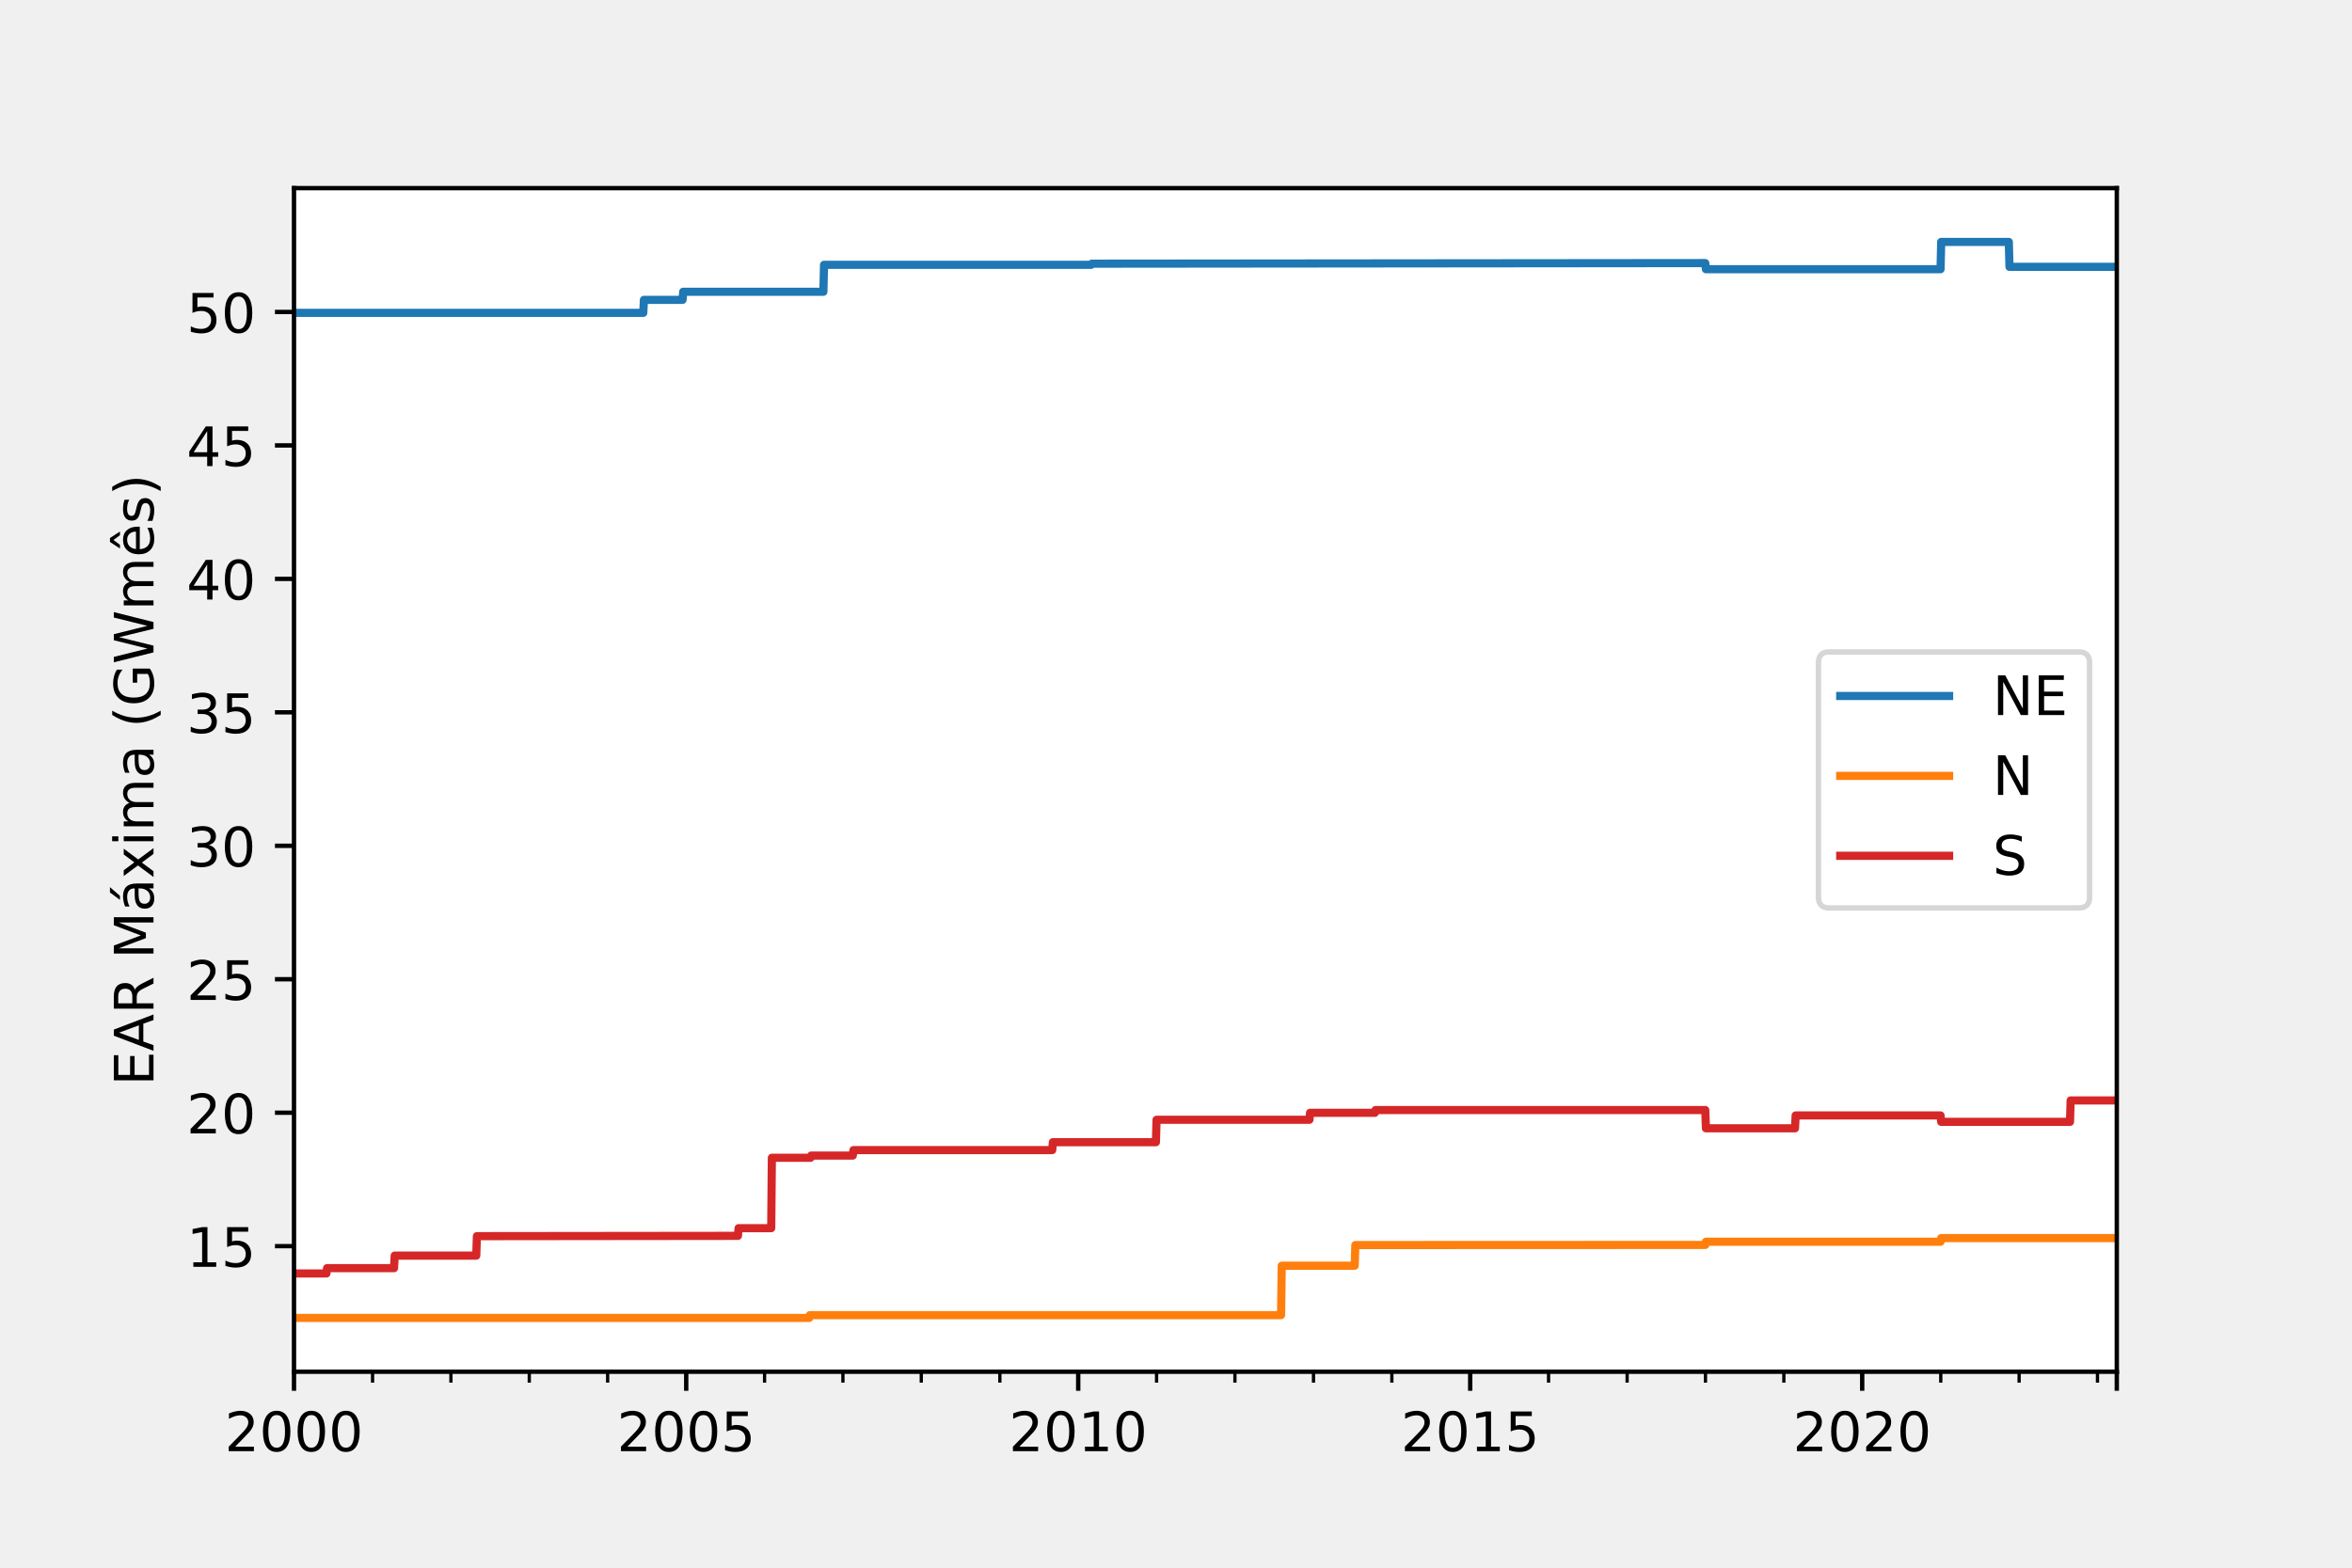
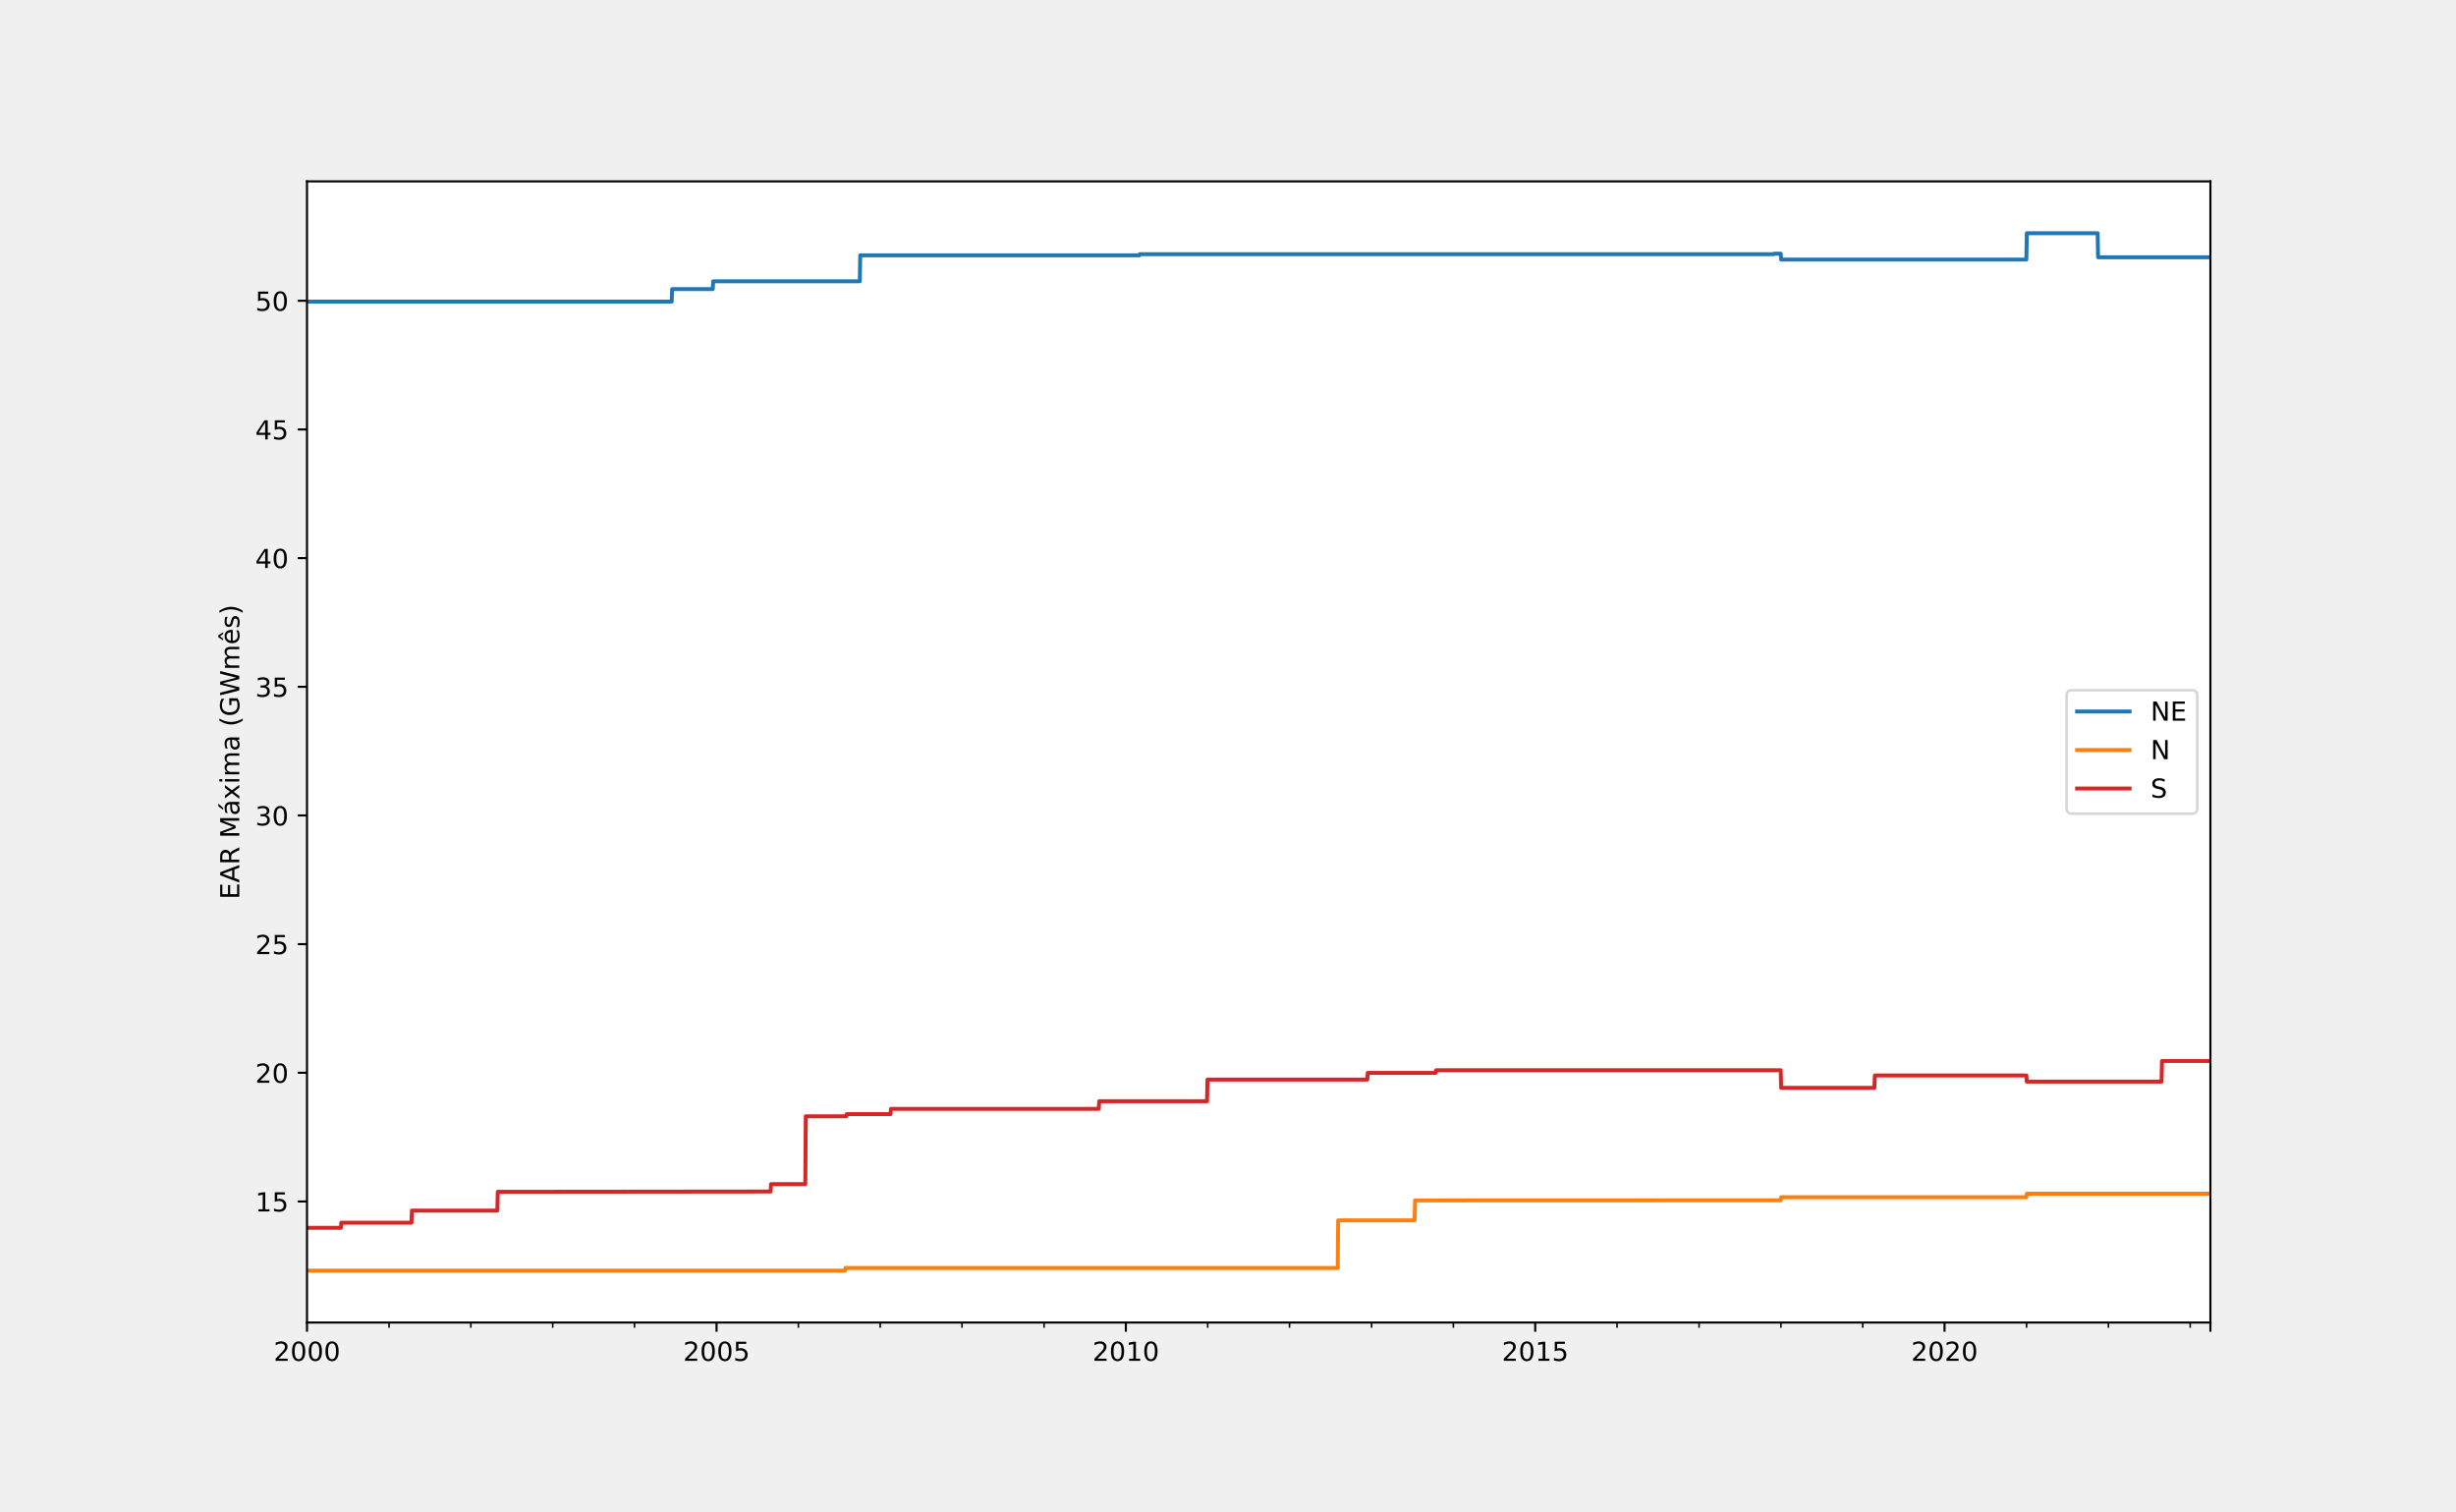
- <svg xmlns="http://www.w3.org/2000/svg" xmlns:xlink="http://www.w3.org/1999/xlink" width="432pt" height="288pt" viewBox="0 0 432 288" version="1.1">
+ <svg xmlns="http://www.w3.org/2000/svg" xmlns:xlink="http://www.w3.org/1999/xlink" width="936pt" height="576pt" viewBox="0 0 936 576" version="1.1">
  <defs>
    <style type="text/css">*{stroke-linejoin: round; stroke-linecap: butt}</style>
  </defs>
  <g id="figure_1">
    <g id="patch_1">
-       <path d="M 0 288  L 432 288  L 432 0  L 0 0  L 0 288  z " style="fill: none" />
+       <path d="M 0 576  L 936 576  L 936 0  L 0 0  L 0 576  z " style="fill: none" />
    </g>
    <g id="axes_1">
      <g id="patch_2">
-         <path d="M 54 252  L 388.8 252  L 388.8 34.56  L 54 34.56  z " style="fill: #ffffff" />
+         <path d="M 117 504  L 842.4 504  L 842.4 69.12  L 117 69.12  z " style="fill: #ffffff" />
      </g>
      <g id="matplotlib.axis_1">
        <g id="xtick_1">
          <g id="line2d_1">
            <defs>
-               <path id="m2368b4400d" d="M 0 0  L 0 3.5  " style="stroke: #000000; stroke-width: 0.8" />
-             </defs>
-             <g>
-               <use xlink:href="#m2368b4400d" x="54" y="252" style="stroke: #000000; stroke-width: 0.8" />
+               <path id="m446f9cecd6" d="M 0 0  L 0 3.5  " style="stroke: #000000; stroke-width: 0.8" />
+             </defs>
+             <g>
+               <use xlink:href="#m446f9cecd6" x="117" y="504" style="stroke: #000000; stroke-width: 0.8" />
            </g>
          </g>
          <g id="text_1">
-             <g transform="translate(41.275 266.5984)scale(0.1 -0.1)">
+             <g transform="translate(104.275 518.5984)scale(0.1 -0.1)">
              <defs>
                <path id="DejaVuSans-32" d="M 1228 531  L 3431 531  L 3431 0  L 469 0  L 469 531  Q 828 903 1448 1529  Q 2069 2156 2228 2338  Q 2531 2678 2651 2914  Q 2772 3150 2772 3378  Q 2772 3750 2511 3984  Q 2250 4219 1831 4219  Q 1534 4219 1204 4116  Q 875 4013 500 3803  L 500 4441  Q 881 4594 1212 4672  Q 1544 4750 1819 4750  Q 2544 4750 2975 4387  Q 3406 4025 3406 3419  Q 3406 3131 3298 2873  Q 3191 2616 2906 2266  Q 2828 2175 2409 1742  Q 1991 1309 1228 531  z " transform="scale(0.015625)" />
                <path id="DejaVuSans-30" d="M 2034 4250  Q 1547 4250 1301 3770  Q 1056 3291 1056 2328  Q 1056 1369 1301 889  Q 1547 409 2034 409  Q 2525 409 2770 889  Q 3016 1369 3016 2328  Q 3016 3291 2770 3770  Q 2525 4250 2034 4250  z M 2034 4750  Q 2819 4750 3233 4129  Q 3647 3509 3647 2328  Q 3647 1150 3233 529  Q 2819 -91 2034 -91  Q 1250 -91 836 529  Q 422 1150 422 2328  Q 422 3509 836 4129  Q 1250 4750 2034 4750  z " transform="scale(0.015625)" />
              </defs>
              <use xlink:href="#DejaVuSans-32" />
              <use xlink:href="#DejaVuSans-30" x="63.623" />
              <use xlink:href="#DejaVuSans-30" x="127.246" />
              <use xlink:href="#DejaVuSans-30" x="190.869" />
            </g>
          </g>
        </g>
        <g id="xtick_2">
          <g id="line2d_2">
            <g>
-               <use xlink:href="#m2368b4400d" x="126.039" y="252" style="stroke: #000000; stroke-width: 0.8" />
+               <use xlink:href="#m446f9cecd6" x="273.084" y="504" style="stroke: #000000; stroke-width: 0.8" />
            </g>
          </g>
          <g id="text_2">
-             <g transform="translate(113.3136 266.5984)scale(0.1 -0.1)">
+             <g transform="translate(260.3586 518.5984)scale(0.1 -0.1)">
              <defs>
                <path id="DejaVuSans-35" d="M 691 4666  L 3169 4666  L 3169 4134  L 1269 4134  L 1269 2991  Q 1406 3038 1543 3061  Q 1681 3084 1819 3084  Q 2600 3084 3056 2656  Q 3513 2228 3513 1497  Q 3513 744 3044 326  Q 2575 -91 1722 -91  Q 1428 -91 1123 -41  Q 819 9 494 109  L 494 744  Q 775 591 1075 516  Q 1375 441 1709 441  Q 2250 441 2565 725  Q 2881 1009 2881 1497  Q 2881 1984 2565 2268  Q 2250 2553 1709 2553  Q 1456 2553 1204 2497  Q 953 2441 691 2322  L 691 4666  z " transform="scale(0.015625)" />
              </defs>
              <use xlink:href="#DejaVuSans-32" />
              <use xlink:href="#DejaVuSans-30" x="63.623" />
              <use xlink:href="#DejaVuSans-30" x="127.246" />
              <use xlink:href="#DejaVuSans-35" x="190.869" />
            </g>
          </g>
        </g>
        <g id="xtick_3">
          <g id="line2d_3">
            <g>
-               <use xlink:href="#m2368b4400d" x="198.038" y="252" style="stroke: #000000; stroke-width: 0.8" />
+               <use xlink:href="#m446f9cecd6" x="429.082" y="504" style="stroke: #000000; stroke-width: 0.8" />
            </g>
          </g>
          <g id="text_3">
-             <g transform="translate(185.3127 266.5984)scale(0.1 -0.1)">
+             <g transform="translate(416.3568 518.5984)scale(0.1 -0.1)">
              <defs>
                <path id="DejaVuSans-31" d="M 794 531  L 1825 531  L 1825 4091  L 703 3866  L 703 4441  L 1819 4666  L 2450 4666  L 2450 531  L 3481 531  L 3481 0  L 794 0  L 794 531  z " transform="scale(0.015625)" />
              </defs>
              <use xlink:href="#DejaVuSans-32" />
              <use xlink:href="#DejaVuSans-30" x="63.623" />
              <use xlink:href="#DejaVuSans-31" x="127.246" />
              <use xlink:href="#DejaVuSans-30" x="190.869" />
            </g>
          </g>
        </g>
        <g id="xtick_4">
          <g id="line2d_4">
            <g>
-               <use xlink:href="#m2368b4400d" x="270.037" y="252" style="stroke: #000000; stroke-width: 0.8" />
+               <use xlink:href="#m446f9cecd6" x="585.08" y="504" style="stroke: #000000; stroke-width: 0.8" />
            </g>
          </g>
          <g id="text_4">
-             <g transform="translate(257.3119 266.5984)scale(0.1 -0.1)">
+             <g transform="translate(572.3549 518.5984)scale(0.1 -0.1)">
              <use xlink:href="#DejaVuSans-32" />
              <use xlink:href="#DejaVuSans-30" x="63.623" />
              <use xlink:href="#DejaVuSans-31" x="127.246" />
              <use xlink:href="#DejaVuSans-35" x="190.869" />
            </g>
          </g>
        </g>
        <g id="xtick_5">
          <g id="line2d_5">
            <g>
-               <use xlink:href="#m2368b4400d" x="342.036" y="252" style="stroke: #000000; stroke-width: 0.8" />
+               <use xlink:href="#m446f9cecd6" x="741.078" y="504" style="stroke: #000000; stroke-width: 0.8" />
            </g>
          </g>
          <g id="text_5">
-             <g transform="translate(329.311 266.5984)scale(0.1 -0.1)">
+             <g transform="translate(728.3531 518.5984)scale(0.1 -0.1)">
              <use xlink:href="#DejaVuSans-32" />
              <use xlink:href="#DejaVuSans-30" x="63.623" />
              <use xlink:href="#DejaVuSans-32" x="127.246" />
              <use xlink:href="#DejaVuSans-30" x="190.869" />
            </g>
          </g>
        </g>
        <g id="xtick_6">
          <g id="line2d_6">
            <g>
-               <use xlink:href="#m2368b4400d" x="388.8" y="252" style="stroke: #000000; stroke-width: 0.8" />
+               <use xlink:href="#m446f9cecd6" x="842.4" y="504" style="stroke: #000000; stroke-width: 0.8" />
            </g>
          </g>
        </g>
        <g id="xtick_7">
          <g id="line2d_7">
            <defs>
-               <path id="m891803aba0" d="M 0 0  L 0 2  " style="stroke: #000000; stroke-width: 0.6" />
-             </defs>
-             <g>
-               <use xlink:href="#m891803aba0" x="68.431" y="252" style="stroke: #000000; stroke-width: 0.6" />
+               <path id="mc8b17ec7c9" d="M 0 0  L 0 2  " style="stroke: #000000; stroke-width: 0.6" />
+             </defs>
+             <g>
+               <use xlink:href="#mc8b17ec7c9" x="148.268" y="504" style="stroke: #000000; stroke-width: 0.6" />
            </g>
          </g>
        </g>
        <g id="xtick_8">
          <g id="line2d_8">
            <g>
-               <use xlink:href="#m891803aba0" x="82.823" y="252" style="stroke: #000000; stroke-width: 0.6" />
+               <use xlink:href="#mc8b17ec7c9" x="179.451" y="504" style="stroke: #000000; stroke-width: 0.6" />
            </g>
          </g>
        </g>
        <g id="xtick_9">
          <g id="line2d_9">
            <g>
-               <use xlink:href="#m891803aba0" x="97.215" y="252" style="stroke: #000000; stroke-width: 0.6" />
+               <use xlink:href="#mc8b17ec7c9" x="210.633" y="504" style="stroke: #000000; stroke-width: 0.6" />
            </g>
          </g>
        </g>
        <g id="xtick_10">
          <g id="line2d_10">
            <g>
-               <use xlink:href="#m891803aba0" x="111.607" y="252" style="stroke: #000000; stroke-width: 0.6" />
+               <use xlink:href="#mc8b17ec7c9" x="241.816" y="504" style="stroke: #000000; stroke-width: 0.6" />
            </g>
          </g>
        </g>
        <g id="xtick_11">
          <g id="line2d_11">
            <g>
-               <use xlink:href="#m891803aba0" x="140.431" y="252" style="stroke: #000000; stroke-width: 0.6" />
+               <use xlink:href="#mc8b17ec7c9" x="304.266" y="504" style="stroke: #000000; stroke-width: 0.6" />
            </g>
          </g>
        </g>
        <g id="xtick_12">
          <g id="line2d_12">
            <g>
-               <use xlink:href="#m891803aba0" x="154.822" y="252" style="stroke: #000000; stroke-width: 0.6" />
+               <use xlink:href="#mc8b17ec7c9" x="335.449" y="504" style="stroke: #000000; stroke-width: 0.6" />
            </g>
          </g>
        </g>
        <g id="xtick_13">
          <g id="line2d_13">
            <g>
-               <use xlink:href="#m891803aba0" x="169.214" y="252" style="stroke: #000000; stroke-width: 0.6" />
+               <use xlink:href="#mc8b17ec7c9" x="366.631" y="504" style="stroke: #000000; stroke-width: 0.6" />
            </g>
          </g>
        </g>
        <g id="xtick_14">
          <g id="line2d_14">
            <g>
-               <use xlink:href="#m891803aba0" x="183.646" y="252" style="stroke: #000000; stroke-width: 0.6" />
+               <use xlink:href="#mc8b17ec7c9" x="397.899" y="504" style="stroke: #000000; stroke-width: 0.6" />
            </g>
          </g>
        </g>
        <g id="xtick_15">
          <g id="line2d_15">
            <g>
-               <use xlink:href="#m891803aba0" x="212.43" y="252" style="stroke: #000000; stroke-width: 0.6" />
+               <use xlink:href="#mc8b17ec7c9" x="460.264" y="504" style="stroke: #000000; stroke-width: 0.6" />
            </g>
          </g>
        </g>
        <g id="xtick_16">
          <g id="line2d_16">
            <g>
-               <use xlink:href="#m891803aba0" x="226.822" y="252" style="stroke: #000000; stroke-width: 0.6" />
+               <use xlink:href="#mc8b17ec7c9" x="491.447" y="504" style="stroke: #000000; stroke-width: 0.6" />
            </g>
          </g>
        </g>
        <g id="xtick_17">
          <g id="line2d_17">
            <g>
-               <use xlink:href="#m891803aba0" x="241.253" y="252" style="stroke: #000000; stroke-width: 0.6" />
+               <use xlink:href="#mc8b17ec7c9" x="522.715" y="504" style="stroke: #000000; stroke-width: 0.6" />
            </g>
          </g>
        </g>
        <g id="xtick_18">
          <g id="line2d_18">
            <g>
-               <use xlink:href="#m891803aba0" x="255.645" y="252" style="stroke: #000000; stroke-width: 0.6" />
+               <use xlink:href="#mc8b17ec7c9" x="553.897" y="504" style="stroke: #000000; stroke-width: 0.6" />
            </g>
          </g>
        </g>
        <g id="xtick_19">
          <g id="line2d_19">
            <g>
-               <use xlink:href="#m891803aba0" x="284.429" y="252" style="stroke: #000000; stroke-width: 0.6" />
+               <use xlink:href="#mc8b17ec7c9" x="616.262" y="504" style="stroke: #000000; stroke-width: 0.6" />
            </g>
          </g>
        </g>
        <g id="xtick_20">
          <g id="line2d_20">
            <g>
-               <use xlink:href="#m891803aba0" x="298.86" y="252" style="stroke: #000000; stroke-width: 0.6" />
+               <use xlink:href="#mc8b17ec7c9" x="647.53" y="504" style="stroke: #000000; stroke-width: 0.6" />
            </g>
          </g>
        </g>
        <g id="xtick_21">
          <g id="line2d_21">
            <g>
-               <use xlink:href="#m891803aba0" x="313.252" y="252" style="stroke: #000000; stroke-width: 0.6" />
+               <use xlink:href="#mc8b17ec7c9" x="678.713" y="504" style="stroke: #000000; stroke-width: 0.6" />
            </g>
          </g>
        </g>
        <g id="xtick_22">
          <g id="line2d_22">
            <g>
-               <use xlink:href="#m891803aba0" x="327.644" y="252" style="stroke: #000000; stroke-width: 0.6" />
+               <use xlink:href="#mc8b17ec7c9" x="709.896" y="504" style="stroke: #000000; stroke-width: 0.6" />
            </g>
          </g>
        </g>
        <g id="xtick_23">
          <g id="line2d_23">
            <g>
-               <use xlink:href="#m891803aba0" x="356.467" y="252" style="stroke: #000000; stroke-width: 0.6" />
+               <use xlink:href="#mc8b17ec7c9" x="772.346" y="504" style="stroke: #000000; stroke-width: 0.6" />
            </g>
          </g>
        </g>
        <g id="xtick_24">
          <g id="line2d_24">
            <g>
-               <use xlink:href="#m891803aba0" x="370.859" y="252" style="stroke: #000000; stroke-width: 0.6" />
+               <use xlink:href="#mc8b17ec7c9" x="803.529" y="504" style="stroke: #000000; stroke-width: 0.6" />
            </g>
          </g>
        </g>
        <g id="xtick_25">
          <g id="line2d_25">
            <g>
-               <use xlink:href="#m891803aba0" x="385.251" y="252" style="stroke: #000000; stroke-width: 0.6" />
+               <use xlink:href="#mc8b17ec7c9" x="834.711" y="504" style="stroke: #000000; stroke-width: 0.6" />
            </g>
          </g>
        </g>
      </g>
      <g id="matplotlib.axis_2">
        <g id="ytick_1">
          <g id="line2d_26">
            <defs>
-               <path id="m90413e62f0" d="M 0 0  L -3.5 0  " style="stroke: #000000; stroke-width: 0.8" />
-             </defs>
-             <g>
-               <use xlink:href="#m90413e62f0" x="54" y="228.931" style="stroke: #000000; stroke-width: 0.8" />
+               <path id="md44b82671a" d="M 0 0  L -3.5 0  " style="stroke: #000000; stroke-width: 0.8" />
+             </defs>
+             <g>
+               <use xlink:href="#md44b82671a" x="117" y="457.862" style="stroke: #000000; stroke-width: 0.8" />
            </g>
          </g>
          <g id="text_6">
-             <g transform="translate(34.275 232.7302)scale(0.1 -0.1)">
+             <g transform="translate(97.275 461.6613)scale(0.1 -0.1)">
              <use xlink:href="#DejaVuSans-31" />
              <use xlink:href="#DejaVuSans-35" x="63.623" />
            </g>
          </g>
        </g>
        <g id="ytick_2">
          <g id="line2d_27">
            <g>
-               <use xlink:href="#m90413e62f0" x="54" y="204.414" style="stroke: #000000; stroke-width: 0.8" />
+               <use xlink:href="#md44b82671a" x="117" y="408.828" style="stroke: #000000; stroke-width: 0.8" />
            </g>
          </g>
          <g id="text_7">
-             <g transform="translate(34.275 208.213)scale(0.1 -0.1)">
+             <g transform="translate(97.275 412.6269)scale(0.1 -0.1)">
              <use xlink:href="#DejaVuSans-32" />
              <use xlink:href="#DejaVuSans-30" x="63.623" />
            </g>
          </g>
        </g>
        <g id="ytick_3">
          <g id="line2d_28">
            <g>
-               <use xlink:href="#m90413e62f0" x="54" y="179.897" style="stroke: #000000; stroke-width: 0.8" />
+               <use xlink:href="#md44b82671a" x="117" y="359.793" style="stroke: #000000; stroke-width: 0.8" />
            </g>
          </g>
          <g id="text_8">
-             <g transform="translate(34.275 183.6958)scale(0.1 -0.1)">
+             <g transform="translate(97.275 363.5925)scale(0.1 -0.1)">
              <use xlink:href="#DejaVuSans-32" />
              <use xlink:href="#DejaVuSans-35" x="63.623" />
            </g>
          </g>
        </g>
        <g id="ytick_4">
          <g id="line2d_29">
            <g>
-               <use xlink:href="#m90413e62f0" x="54" y="155.379" style="stroke: #000000; stroke-width: 0.8" />
+               <use xlink:href="#md44b82671a" x="117" y="310.759" style="stroke: #000000; stroke-width: 0.8" />
            </g>
          </g>
          <g id="text_9">
-             <g transform="translate(34.275 159.1787)scale(0.1 -0.1)">
+             <g transform="translate(97.275 314.5581)scale(0.1 -0.1)">
              <defs>
                <path id="DejaVuSans-33" d="M 2597 2516  Q 3050 2419 3304 2112  Q 3559 1806 3559 1356  Q 3559 666 3084 287  Q 2609 -91 1734 -91  Q 1441 -91 1130 -33  Q 819 25 488 141  L 488 750  Q 750 597 1062 519  Q 1375 441 1716 441  Q 2309 441 2620 675  Q 2931 909 2931 1356  Q 2931 1769 2642 2001  Q 2353 2234 1838 2234  L 1294 2234  L 1294 2753  L 1863 2753  Q 2328 2753 2575 2939  Q 2822 3125 2822 3475  Q 2822 3834 2567 4026  Q 2313 4219 1838 4219  Q 1578 4219 1281 4162  Q 984 4106 628 3988  L 628 4550  Q 988 4650 1302 4700  Q 1616 4750 1894 4750  Q 2613 4750 3031 4423  Q 3450 4097 3450 3541  Q 3450 3153 3228 2886  Q 3006 2619 2597 2516  z " transform="scale(0.015625)" />
              </defs>
              <use xlink:href="#DejaVuSans-33" />
              <use xlink:href="#DejaVuSans-30" x="63.623" />
            </g>
          </g>
        </g>
        <g id="ytick_5">
          <g id="line2d_30">
            <g>
-               <use xlink:href="#m90413e62f0" x="54" y="130.862" style="stroke: #000000; stroke-width: 0.8" />
+               <use xlink:href="#md44b82671a" x="117" y="261.724" style="stroke: #000000; stroke-width: 0.8" />
            </g>
          </g>
          <g id="text_10">
-             <g transform="translate(34.275 134.6615)scale(0.1 -0.1)">
+             <g transform="translate(97.275 265.5237)scale(0.1 -0.1)">
              <use xlink:href="#DejaVuSans-33" />
              <use xlink:href="#DejaVuSans-35" x="63.623" />
            </g>
          </g>
        </g>
        <g id="ytick_6">
          <g id="line2d_31">
            <g>
-               <use xlink:href="#m90413e62f0" x="54" y="106.345" style="stroke: #000000; stroke-width: 0.8" />
+               <use xlink:href="#md44b82671a" x="117" y="212.69" style="stroke: #000000; stroke-width: 0.8" />
            </g>
          </g>
          <g id="text_11">
-             <g transform="translate(34.275 110.1443)scale(0.1 -0.1)">
+             <g transform="translate(97.275 216.4893)scale(0.1 -0.1)">
              <defs>
                <path id="DejaVuSans-34" d="M 2419 4116  L 825 1625  L 2419 1625  L 2419 4116  z M 2253 4666  L 3047 4666  L 3047 1625  L 3713 1625  L 3713 1100  L 3047 1100  L 3047 0  L 2419 0  L 2419 1100  L 313 1100  L 313 1709  L 2253 4666  z " transform="scale(0.015625)" />
              </defs>
              <use xlink:href="#DejaVuSans-34" />
              <use xlink:href="#DejaVuSans-30" x="63.623" />
            </g>
          </g>
        </g>
        <g id="ytick_7">
          <g id="line2d_32">
            <g>
-               <use xlink:href="#m90413e62f0" x="54" y="81.828" style="stroke: #000000; stroke-width: 0.8" />
+               <use xlink:href="#md44b82671a" x="117" y="163.656" style="stroke: #000000; stroke-width: 0.8" />
            </g>
          </g>
          <g id="text_12">
-             <g transform="translate(34.275 85.62707)scale(0.1 -0.1)">
+             <g transform="translate(97.275 167.4549)scale(0.1 -0.1)">
              <use xlink:href="#DejaVuSans-34" />
              <use xlink:href="#DejaVuSans-35" x="63.623" />
            </g>
          </g>
        </g>
        <g id="ytick_8">
          <g id="line2d_33">
            <g>
-               <use xlink:href="#m90413e62f0" x="54" y="57.311" style="stroke: #000000; stroke-width: 0.8" />
+               <use xlink:href="#md44b82671a" x="117" y="114.621" style="stroke: #000000; stroke-width: 0.8" />
            </g>
          </g>
          <g id="text_13">
-             <g transform="translate(34.275 61.10988)scale(0.1 -0.1)">
+             <g transform="translate(97.275 118.4205)scale(0.1 -0.1)">
              <use xlink:href="#DejaVuSans-35" />
              <use xlink:href="#DejaVuSans-30" x="63.623" />
            </g>
          </g>
        </g>
        <g id="text_14">
-           <g transform="translate(28.19531 199.4441)rotate(-90)scale(0.1 -0.1)">
+           <g transform="translate(91.19531 342.7241)rotate(-90)scale(0.1 -0.1)">
            <defs>
              <path id="DejaVuSans-45" d="M 628 4666  L 3578 4666  L 3578 4134  L 1259 4134  L 1259 2753  L 3481 2753  L 3481 2222  L 1259 2222  L 1259 531  L 3634 531  L 3634 0  L 628 0  L 628 4666  z " transform="scale(0.015625)" />
              <path id="DejaVuSans-41" d="M 2188 4044  L 1331 1722  L 3047 1722  L 2188 4044  z M 1831 4666  L 2547 4666  L 4325 0  L 3669 0  L 3244 1197  L 1141 1197  L 716 0  L 50 0  L 1831 4666  z " transform="scale(0.015625)" />
              <path id="DejaVuSans-52" d="M 2841 2188  Q 3044 2119 3236 1894  Q 3428 1669 3622 1275  L 4263 0  L 3584 0  L 2988 1197  Q 2756 1666 2539 1819  Q 2322 1972 1947 1972  L 1259 1972  L 1259 0  L 628 0  L 628 4666  L 2053 4666  Q 2853 4666 3247 4331  Q 3641 3997 3641 3322  Q 3641 2881 3436 2590  Q 3231 2300 2841 2188  z M 1259 4147  L 1259 2491  L 2053 2491  Q 2509 2491 2742 2702  Q 2975 2913 2975 3322  Q 2975 3731 2742 3939  Q 2509 4147 2053 4147  L 1259 4147  z " transform="scale(0.015625)" />
              <path id="DejaVuSans-20" transform="scale(0.015625)" />
              <path id="DejaVuSans-4d" d="M 628 4666  L 1569 4666  L 2759 1491  L 3956 4666  L 4897 4666  L 4897 0  L 4281 0  L 4281 4097  L 3078 897  L 2444 897  L 1241 4097  L 1241 0  L 628 0  L 628 4666  z " transform="scale(0.015625)" />
              <path id="DejaVuSans-e1" d="M 2194 1759  Q 1497 1759 1228 1600  Q 959 1441 959 1056  Q 959 750 1161 570  Q 1363 391 1709 391  Q 2188 391 2477 730  Q 2766 1069 2766 1631  L 2766 1759  L 2194 1759  z M 3341 1997  L 3341 0  L 2766 0  L 2766 531  Q 2569 213 2275 61  Q 1981 -91 1556 -91  Q 1019 -91 701 211  Q 384 513 384 1019  Q 384 1609 779 1909  Q 1175 2209 1959 2209  L 2766 2209  L 2766 2266  Q 2766 2663 2505 2880  Q 2244 3097 1772 3097  Q 1472 3097 1187 3025  Q 903 2953 641 2809  L 641 3341  Q 956 3463 1253 3523  Q 1550 3584 1831 3584  Q 2591 3584 2966 3190  Q 3341 2797 3341 1997  z M 2290 5119  L 2912 5119  L 1894 3944  L 1415 3944  L 2290 5119  z " transform="scale(0.015625)" />
              <path id="DejaVuSans-78" d="M 3513 3500  L 2247 1797  L 3578 0  L 2900 0  L 1881 1375  L 863 0  L 184 0  L 1544 1831  L 300 3500  L 978 3500  L 1906 2253  L 2834 3500  L 3513 3500  z " transform="scale(0.015625)" />
              <path id="DejaVuSans-69" d="M 603 3500  L 1178 3500  L 1178 0  L 603 0  L 603 3500  z M 603 4863  L 1178 4863  L 1178 4134  L 603 4134  L 603 4863  z " transform="scale(0.015625)" />
              <path id="DejaVuSans-6d" d="M 3328 2828  Q 3544 3216 3844 3400  Q 4144 3584 4550 3584  Q 5097 3584 5394 3201  Q 5691 2819 5691 2113  L 5691 0  L 5113 0  L 5113 2094  Q 5113 2597 4934 2840  Q 4756 3084 4391 3084  Q 3944 3084 3684 2787  Q 3425 2491 3425 1978  L 3425 0  L 2847 0  L 2847 2094  Q 2847 2600 2669 2842  Q 2491 3084 2119 3084  Q 1678 3084 1418 2786  Q 1159 2488 1159 1978  L 1159 0  L 581 0  L 581 3500  L 1159 3500  L 1159 2956  Q 1356 3278 1631 3431  Q 1906 3584 2284 3584  Q 2666 3584 2933 3390  Q 3200 3197 3328 2828  z " transform="scale(0.015625)" />
              <path id="DejaVuSans-61" d="M 2194 1759  Q 1497 1759 1228 1600  Q 959 1441 959 1056  Q 959 750 1161 570  Q 1363 391 1709 391  Q 2188 391 2477 730  Q 2766 1069 2766 1631  L 2766 1759  L 2194 1759  z M 3341 1997  L 3341 0  L 2766 0  L 2766 531  Q 2569 213 2275 61  Q 1981 -91 1556 -91  Q 1019 -91 701 211  Q 384 513 384 1019  Q 384 1609 779 1909  Q 1175 2209 1959 2209  L 2766 2209  L 2766 2266  Q 2766 2663 2505 2880  Q 2244 3097 1772 3097  Q 1472 3097 1187 3025  Q 903 2953 641 2809  L 641 3341  Q 956 3463 1253 3523  Q 1550 3584 1831 3584  Q 2591 3584 2966 3190  Q 3341 2797 3341 1997  z " transform="scale(0.015625)" />
              <path id="DejaVuSans-28" d="M 1984 4856  Q 1566 4138 1362 3434  Q 1159 2731 1159 2009  Q 1159 1288 1364 580  Q 1569 -128 1984 -844  L 1484 -844  Q 1016 -109 783 600  Q 550 1309 550 2009  Q 550 2706 781 3412  Q 1013 4119 1484 4856  L 1984 4856  z " transform="scale(0.015625)" />
              <path id="DejaVuSans-47" d="M 3809 666  L 3809 1919  L 2778 1919  L 2778 2438  L 4434 2438  L 4434 434  Q 4069 175 3628 42  Q 3188 -91 2688 -91  Q 1594 -91 976 548  Q 359 1188 359 2328  Q 359 3472 976 4111  Q 1594 4750 2688 4750  Q 3144 4750 3555 4637  Q 3966 4525 4313 4306  L 4313 3634  Q 3963 3931 3569 4081  Q 3175 4231 2741 4231  Q 1884 4231 1454 3753  Q 1025 3275 1025 2328  Q 1025 1384 1454 906  Q 1884 428 2741 428  Q 3075 428 3337 486  Q 3600 544 3809 666  z " transform="scale(0.015625)" />
              <path id="DejaVuSans-57" d="M 213 4666  L 850 4666  L 1831 722  L 2809 4666  L 3519 4666  L 4500 722  L 5478 4666  L 6119 4666  L 4947 0  L 4153 0  L 3169 4050  L 2175 0  L 1381 0  L 213 4666  z " transform="scale(0.015625)" />
              <path id="DejaVuSans-ea" d="M 3597 1894  L 3597 1613  L 953 1613  Q 991 1019 1311 708  Q 1631 397 2203 397  Q 2534 397 2845 478  Q 3156 559 3463 722  L 3463 178  Q 3153 47 2828 -22  Q 2503 -91 2169 -91  Q 1331 -91 842 396  Q 353 884 353 1716  Q 353 2575 817 3079  Q 1281 3584 2069 3584  Q 2775 3584 3186 3129  Q 3597 2675 3597 1894  z M 3022 2063  Q 3016 2534 2758 2815  Q 2500 3097 2075 3097  Q 1594 3097 1305 2825  Q 1016 2553 972 2059  L 3022 2063  z M 1801 5119  L 2263 5119  L 3029 3944  L 2595 3944  L 2032 4709  L 1470 3944  L 1035 3944  L 1801 5119  z " transform="scale(0.015625)" />
              <path id="DejaVuSans-73" d="M 2834 3397  L 2834 2853  Q 2591 2978 2328 3040  Q 2066 3103 1784 3103  Q 1356 3103 1142 2972  Q 928 2841 928 2578  Q 928 2378 1081 2264  Q 1234 2150 1697 2047  L 1894 2003  Q 2506 1872 2764 1633  Q 3022 1394 3022 966  Q 3022 478 2636 193  Q 2250 -91 1575 -91  Q 1294 -91 989 -36  Q 684 19 347 128  L 347 722  Q 666 556 975 473  Q 1284 391 1588 391  Q 1994 391 2212 530  Q 2431 669 2431 922  Q 2431 1156 2273 1281  Q 2116 1406 1581 1522  L 1381 1569  Q 847 1681 609 1914  Q 372 2147 372 2553  Q 372 3047 722 3315  Q 1072 3584 1716 3584  Q 2034 3584 2315 3537  Q 2597 3491 2834 3397  z " transform="scale(0.015625)" />
              <path id="DejaVuSans-29" d="M 513 4856  L 1013 4856  Q 1481 4119 1714 3412  Q 1947 2706 1947 2009  Q 1947 1309 1714 600  Q 1481 -109 1013 -844  L 513 -844  Q 928 -128 1133 580  Q 1338 1288 1338 2009  Q 1338 2731 1133 3434  Q 928 4138 513 4856  z " transform="scale(0.015625)" />
            </defs>
            <use xlink:href="#DejaVuSans-45" />
            <use xlink:href="#DejaVuSans-41" x="63.184" />
            <use xlink:href="#DejaVuSans-52" x="131.592" />
            <use xlink:href="#DejaVuSans-20" x="201.074" />
            <use xlink:href="#DejaVuSans-4d" x="232.861" />
            <use xlink:href="#DejaVuSans-e1" x="319.141" />
            <use xlink:href="#DejaVuSans-78" x="380.42" />
            <use xlink:href="#DejaVuSans-69" x="439.6" />
            <use xlink:href="#DejaVuSans-6d" x="467.383" />
            <use xlink:href="#DejaVuSans-61" x="564.795" />
            <use xlink:href="#DejaVuSans-20" x="626.074" />
            <use xlink:href="#DejaVuSans-28" x="657.861" />
            <use xlink:href="#DejaVuSans-47" x="696.875" />
            <use xlink:href="#DejaVuSans-57" x="774.365" />
            <use xlink:href="#DejaVuSans-6d" x="873.242" />
            <use xlink:href="#DejaVuSans-ea" x="970.654" />
            <use xlink:href="#DejaVuSans-73" x="1032.178" />
            <use xlink:href="#DejaVuSans-29" x="1084.277" />
          </g>
        </g>
      </g>
      <g id="line2d_34">
-         <path d="M 54 57.472  L 118.153 57.472  L 118.271 55.089  L 125.368 55.089  L 125.487 53.599  L 151.234 53.599  L 151.353 48.651  L 200.404 48.651  L 200.522 48.44  L 313.213 48.332  L 313.331 49.455  L 356.428 49.455  L 356.546 44.444  L 368.967 44.444  L 369.085 49.018  L 388.8 49.018  L 388.8 49.018  " clip-path="url(#p4de8cae10d)" style="fill: none; stroke: #1f77b4; stroke-width: 1.5; stroke-linecap: square" />
+         <path d="M 117 114.945  L 255.997 114.945  L 256.168 110.179  L 271.631 110.179  L 271.802 107.198  L 327.674 107.198  L 327.845 97.302  L 434.208 97.302  L 434.379 96.881  L 675.979 96.881  L 676.15 96.665  L 678.628 96.665  L 678.798 98.91  L 772.261 98.91  L 772.431 88.887  L 799.428 88.887  L 799.599 98.036  L 842.4 98.036  L 842.4 98.036  " clip-path="url(#pe686591906)" style="fill: none; stroke: #1f77b4; stroke-width: 1.5; stroke-linecap: square" />
      </g>
      <g id="line2d_35">
-         <path d="M 54 242.116  L 148.632 242.116  L 148.75 241.606  L 235.299 241.606  L 235.417 232.525  L 248.824 232.525  L 248.942 228.73  L 313.213 228.705  L 313.331 228.123  L 356.428 228.123  L 356.546 227.448  L 388.8 227.448  L 388.8 227.448  " clip-path="url(#p4de8cae10d)" style="fill: none; stroke: #ff7f0e; stroke-width: 1.5; stroke-linecap: square" />
+         <path d="M 117 484.233  L 322.036 484.233  L 322.207 483.213  L 509.815 483.213  L 509.986 465.05  L 539.118 465.05  L 539.289 457.46  L 678.628 457.411  L 678.798 456.245  L 772.261 456.245  L 772.431 454.896  L 842.4 454.896  L 842.4 454.896  " clip-path="url(#pe686591906)" style="fill: none; stroke: #ff7f0e; stroke-width: 1.5; stroke-linecap: square" />
      </g>
      <g id="line2d_36">
-         <path d="M 54 233.952  L 59.954 233.952  L 60.072 232.971  L 72.374 232.971  L 72.493 230.672  L 87.476 230.672  L 87.594 227.092  L 135.541 227.038  L 135.659 225.626  L 141.653 225.626  L 141.771 212.696  L 148.869 212.696  L 148.987 212.289  L 156.636 212.289  L 156.755 211.284  L 193.267 211.284  L 193.385 209.832  L 212.311 209.832  L 212.43 205.713  L 240.504 205.713  L 240.622 204.433  L 252.53 204.433  L 252.648 203.923  L 313.213 203.923  L 313.331 207.278  L 329.694 207.278  L 329.813 204.919  L 356.428 204.919  L 356.546 206.094  L 380.204 206.094  L 380.323 202.162  L 388.8 202.162  L 388.8 202.162  " clip-path="url(#p4de8cae10d)" style="fill: none; stroke: #d62728; stroke-width: 1.5; stroke-linecap: square" />
+         <path d="M 117 467.904  L 129.9 467.904  L 130.071 465.943  L 156.811 465.943  L 156.982 461.343  L 189.531 461.343  L 189.702 454.184  L 293.673 454.077  L 293.843 451.252  L 306.915 451.252  L 307.085 425.391  L 322.549 425.391  L 322.719 424.577  L 339.379 424.577  L 339.549 422.567  L 418.745 422.567  L 418.915 419.664  L 460.008 419.664  L 460.179 411.426  L 521.092 411.426  L 521.262 408.867  L 547.148 408.867  L 547.319 407.847  L 678.628 407.847  L 678.798 414.555  L 714.338 414.555  L 714.509 409.837  L 772.261 409.837  L 772.431 412.188  L 823.776 412.188  L 823.947 404.324  L 842.4 404.324  L 842.4 404.324  " clip-path="url(#pe686591906)" style="fill: none; stroke: #d62728; stroke-width: 1.5; stroke-linecap: square" />
      </g>
      <g id="patch_3">
-         <path d="M 54 252  L 54 34.56  " style="fill: none; stroke: #000000; stroke-width: 0.8; stroke-linejoin: miter; stroke-linecap: square" />
+         <path d="M 117 504  L 117 69.12  " style="fill: none; stroke: #000000; stroke-width: 0.8; stroke-linejoin: miter; stroke-linecap: square" />
      </g>
      <g id="patch_4">
-         <path d="M 388.8 252  L 388.8 34.56  " style="fill: none; stroke: #000000; stroke-width: 0.8; stroke-linejoin: miter; stroke-linecap: square" />
+         <path d="M 842.4 504  L 842.4 69.12  " style="fill: none; stroke: #000000; stroke-width: 0.8; stroke-linejoin: miter; stroke-linecap: square" />
      </g>
      <g id="patch_5">
-         <path d="M 54 252  L 388.8 252  " style="fill: none; stroke: #000000; stroke-width: 0.8; stroke-linejoin: miter; stroke-linecap: square" />
+         <path d="M 117 504  L 842.4 504  " style="fill: none; stroke: #000000; stroke-width: 0.8; stroke-linejoin: miter; stroke-linecap: square" />
      </g>
      <g id="patch_6">
-         <path d="M 54 34.56  L 388.8 34.56  " style="fill: none; stroke: #000000; stroke-width: 0.8; stroke-linejoin: miter; stroke-linecap: square" />
+         <path d="M 117 69.12  L 842.4 69.12  " style="fill: none; stroke: #000000; stroke-width: 0.8; stroke-linejoin: miter; stroke-linecap: square" />
      </g>
      <g id="legend_1">
        <g id="patch_7">
-           <path d="M 336 166.797  L 381.8 166.797  Q 383.8 166.797 383.8 164.797  L 383.8 121.763  Q 383.8 119.763 381.8 119.763  L 336 119.763  Q 334 119.763 334 121.763  L 334 164.797  Q 334 166.797 336 166.797  z " style="fill: #ffffff; opacity: 0.8; stroke: #cccccc; stroke-linejoin: miter" />
+           <path d="M 789.6 310.077  L 835.4 310.077  Q 837.4 310.077 837.4 308.077  L 837.4 265.043  Q 837.4 263.043 835.4 263.043  L 789.6 263.043  Q 787.6 263.043 787.6 265.043  L 787.6 308.077  Q 787.6 310.077 789.6 310.077  z " style="fill: #ffffff; opacity: 0.8; stroke: #cccccc; stroke-linejoin: miter" />
        </g>
        <g id="line2d_37">
-           <path d="M 338 127.861  L 348 127.861  L 358 127.861  " style="fill: none; stroke: #1f77b4; stroke-width: 1.5; stroke-linecap: square" />
+           <path d="M 791.6 271.141  L 801.6 271.141  L 811.6 271.141  " style="fill: none; stroke: #1f77b4; stroke-width: 1.5; stroke-linecap: square" />
        </g>
        <g id="text_15">
-           <g transform="translate(366 131.3613)scale(0.1 -0.1)">
+           <g transform="translate(819.6 274.6413)scale(0.1 -0.1)">
            <defs>
              <path id="DejaVuSans-4e" d="M 628 4666  L 1478 4666  L 3547 763  L 3547 4666  L 4159 4666  L 4159 0  L 3309 0  L 1241 3903  L 1241 0  L 628 0  L 628 4666  z " transform="scale(0.015625)" />
            </defs>
            <use xlink:href="#DejaVuSans-4e" />
            <use xlink:href="#DejaVuSans-45" x="74.805" />
          </g>
        </g>
        <g id="line2d_38">
-           <path d="M 338 142.539  L 348 142.539  L 358 142.539  " style="fill: none; stroke: #ff7f0e; stroke-width: 1.5; stroke-linecap: square" />
+           <path d="M 791.6 285.819  L 801.6 285.819  L 811.6 285.819  " style="fill: none; stroke: #ff7f0e; stroke-width: 1.5; stroke-linecap: square" />
        </g>
        <g id="text_16">
-           <g transform="translate(366 146.0394)scale(0.1 -0.1)">
+           <g transform="translate(819.6 289.3194)scale(0.1 -0.1)">
            <use xlink:href="#DejaVuSans-4e" />
          </g>
        </g>
        <g id="line2d_39">
-           <path d="M 338 157.218  L 348 157.218  L 358 157.218  " style="fill: none; stroke: #d62728; stroke-width: 1.5; stroke-linecap: square" />
+           <path d="M 791.6 300.498  L 801.6 300.498  L 811.6 300.498  " style="fill: none; stroke: #d62728; stroke-width: 1.5; stroke-linecap: square" />
        </g>
        <g id="text_17">
-           <g transform="translate(366 160.7175)scale(0.1 -0.1)">
+           <g transform="translate(819.6 303.9975)scale(0.1 -0.1)">
            <defs>
              <path id="DejaVuSans-53" d="M 3425 4513  L 3425 3897  Q 3066 4069 2747 4153  Q 2428 4238 2131 4238  Q 1616 4238 1336 4038  Q 1056 3838 1056 3469  Q 1056 3159 1242 3001  Q 1428 2844 1947 2747  L 2328 2669  Q 3034 2534 3370 2195  Q 3706 1856 3706 1288  Q 3706 609 3251 259  Q 2797 -91 1919 -91  Q 1588 -91 1214 -16  Q 841 59 441 206  L 441 856  Q 825 641 1194 531  Q 1563 422 1919 422  Q 2459 422 2753 634  Q 3047 847 3047 1241  Q 3047 1584 2836 1778  Q 2625 1972 2144 2069  L 1759 2144  Q 1053 2284 737 2584  Q 422 2884 422 3419  Q 422 4038 858 4394  Q 1294 4750 2059 4750  Q 2388 4750 2728 4690  Q 3069 4631 3425 4513  z " transform="scale(0.015625)" />
            </defs>
            <use xlink:href="#DejaVuSans-53" />
          </g>
        </g>
      </g>
    </g>
  </g>
  <defs>
-     <clipPath id="p4de8cae10d">
-       <rect x="54" y="34.56" width="334.8" height="217.44" />
+     <clipPath id="pe686591906">
+       <rect x="117" y="69.12" width="725.4" height="434.88" />
    </clipPath>
  </defs>
</svg>
